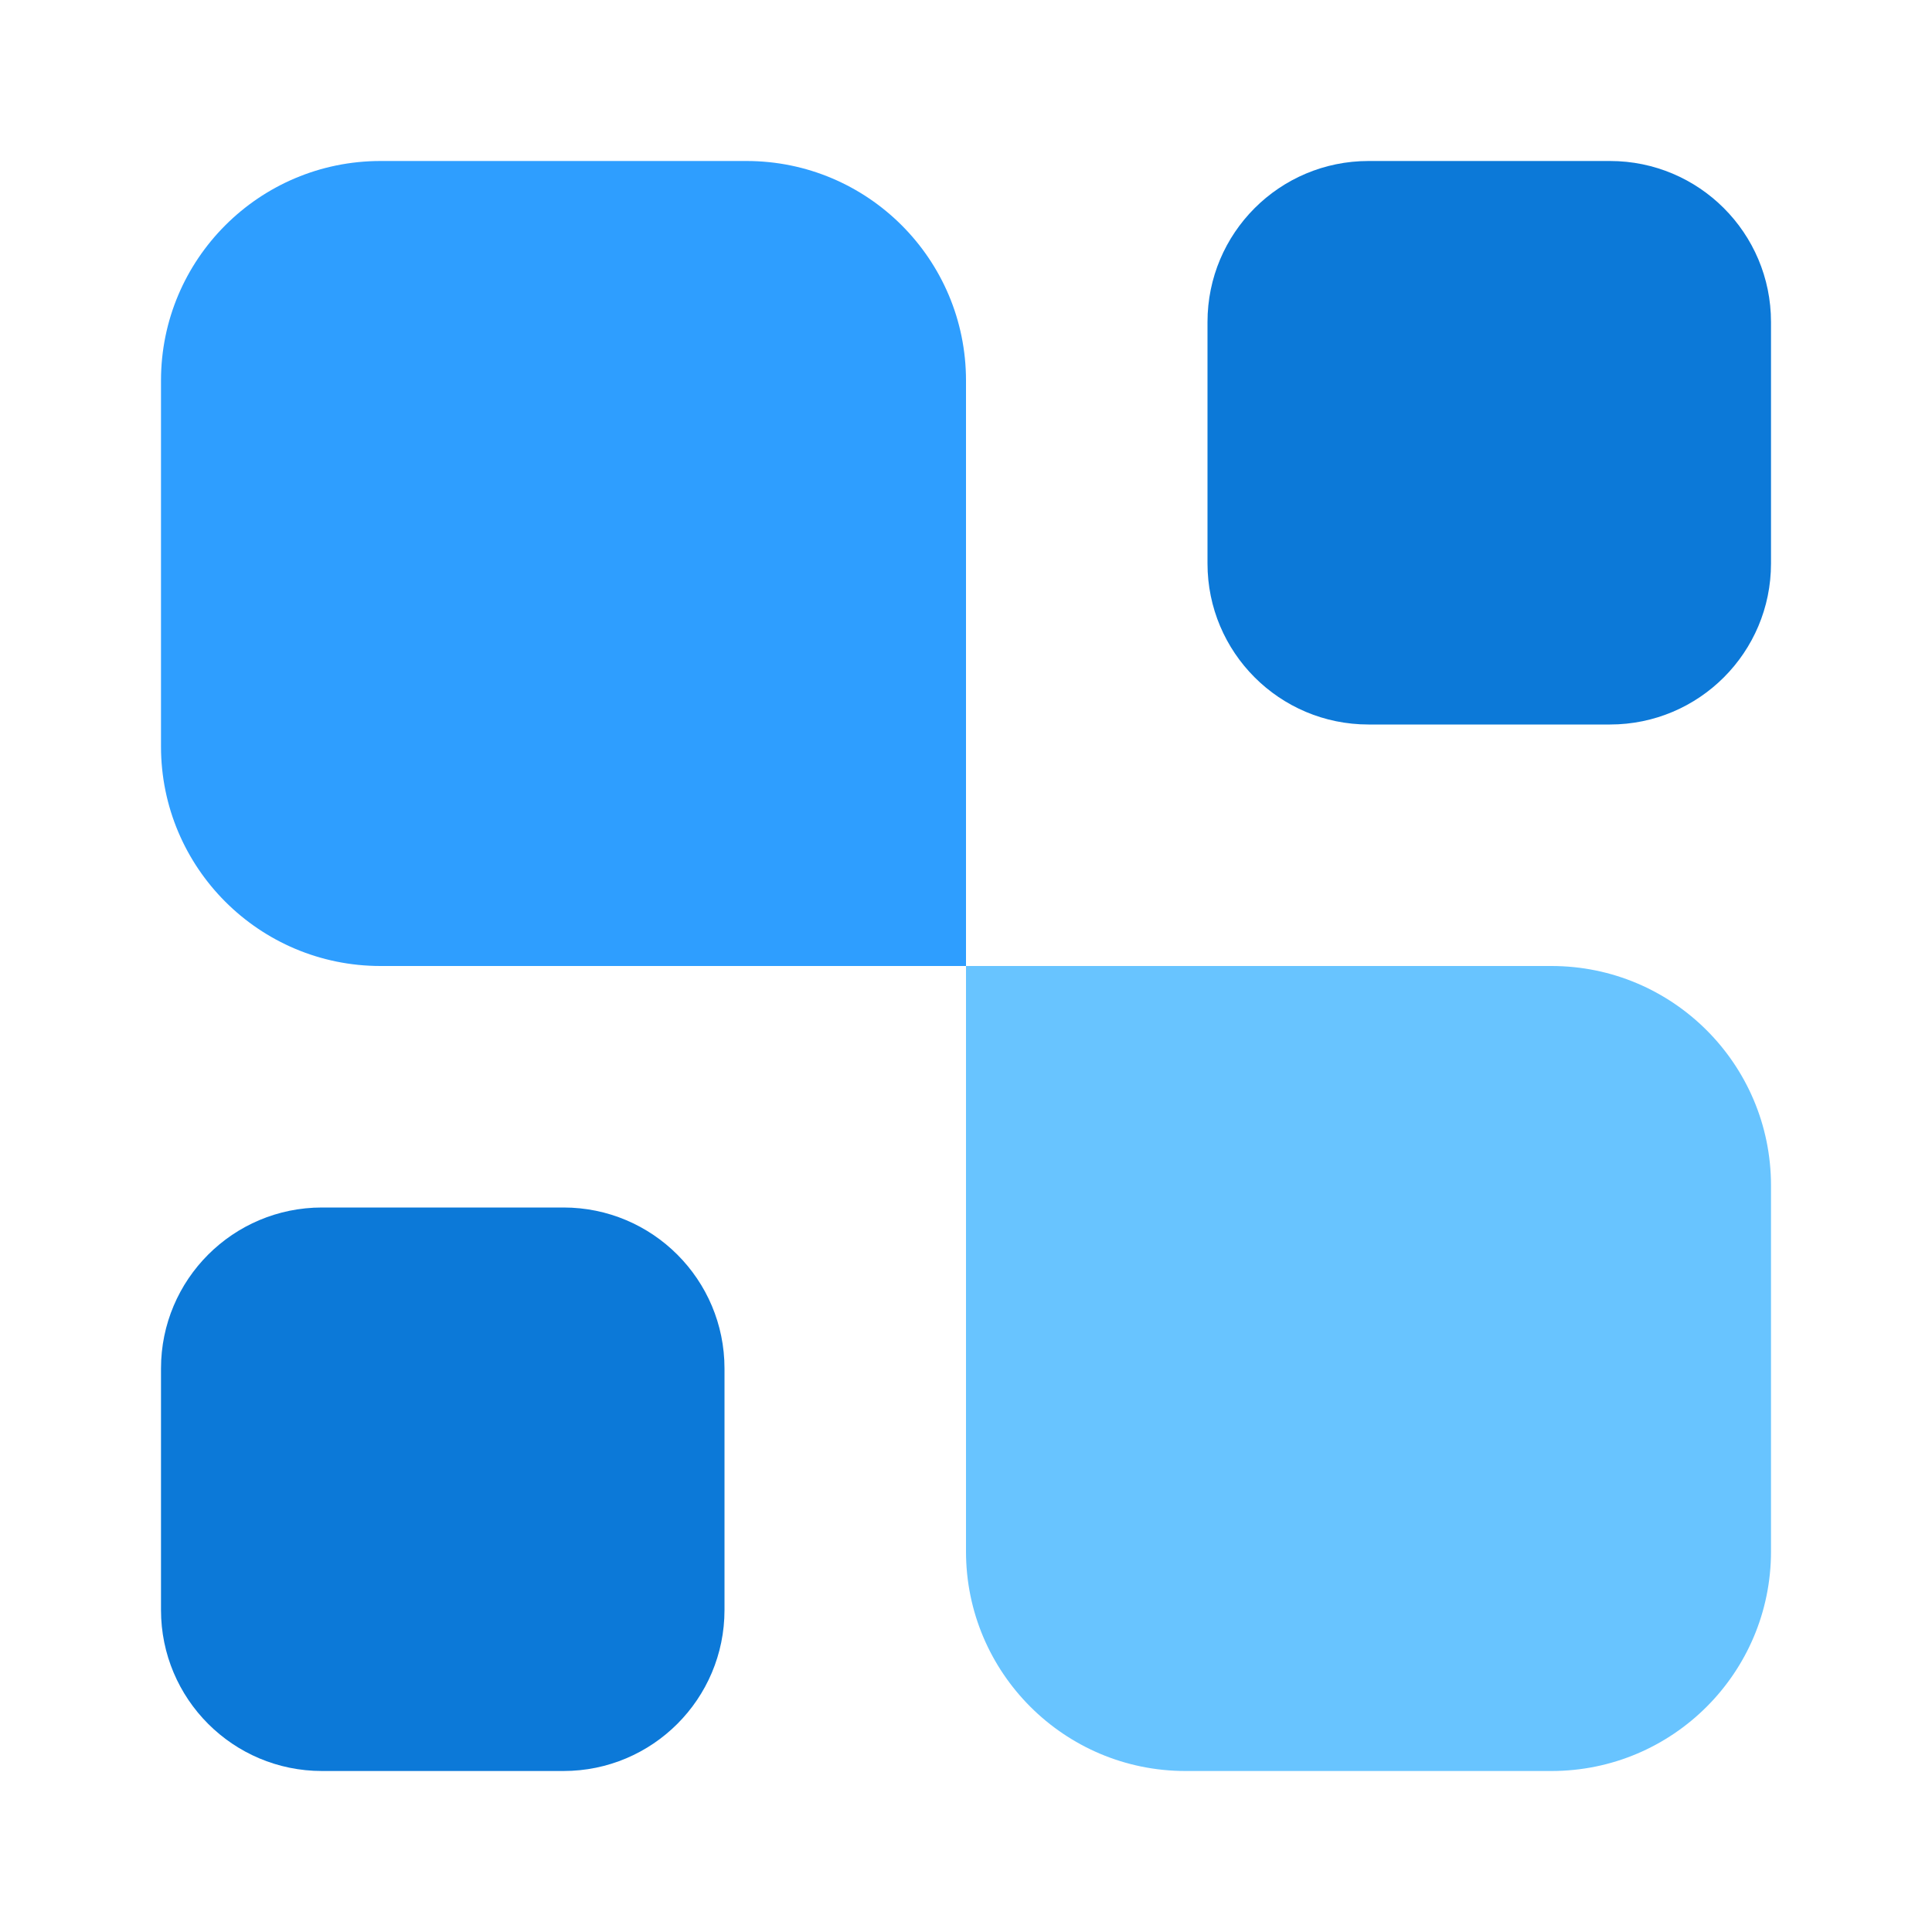
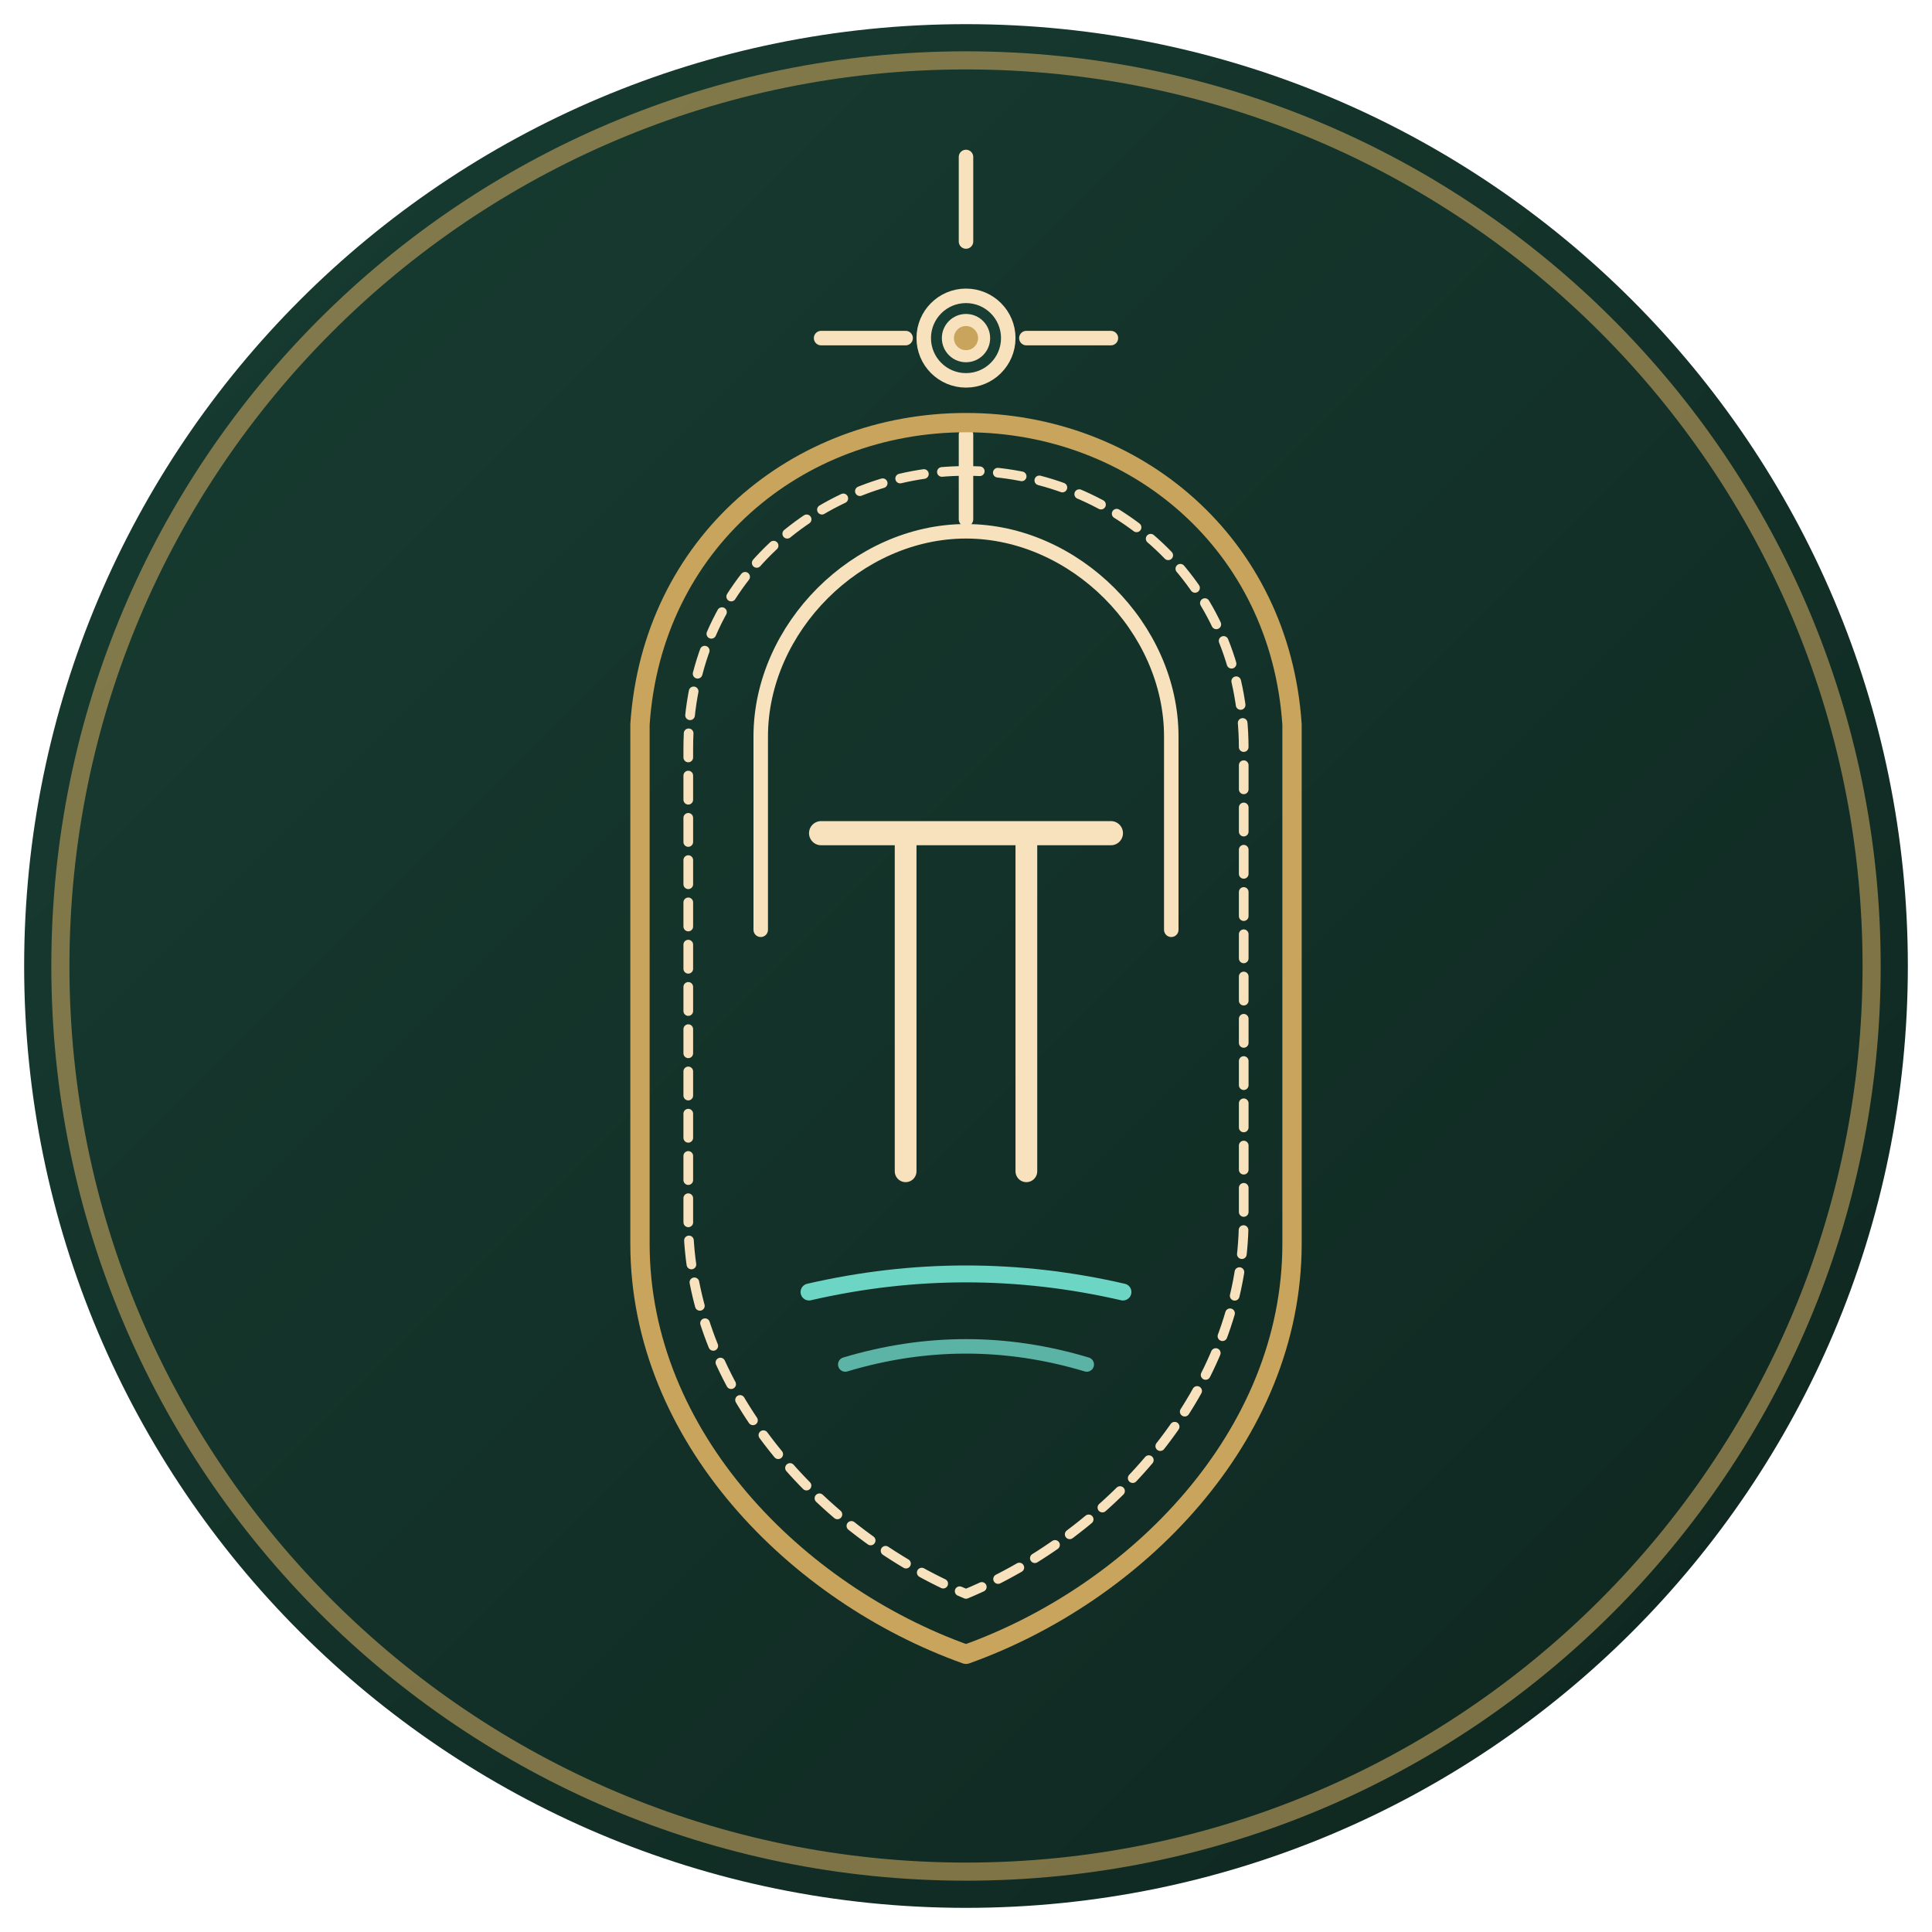
- <svg xmlns="http://www.w3.org/2000/svg" width="24" height="24" viewBox="0 0 24 24" fill="none">
-   <path d="M22 19.273C22 20.779 20.779 22 19.273 22H14.727C13.221 22 12 20.779 12 19.273V12H19.273C20.779 12 22 13.221 22 14.727V19.273Z" fill="#68C4FF" />
-   <path d="M20 2C21.105 2 22 2.895 22 4V7C22 8.105 21.105 9 20 9H17C15.895 9 15 8.105 15 7V4C15 2.895 15.895 2 17 2H20Z" fill="#0C79D8" />
-   <path d="M7 15C8.105 15 9 15.895 9 17V20C9 21.105 8.105 22 7 22H4C2.895 22 2 21.105 2 20V17C2 15.895 2.895 15 4 15H7Z" fill="#0C79D8" />
-   <path d="M12 12H4.727C3.221 12 2 10.779 2 9.273V4.727C2 3.221 3.221 2 4.727 2H9.273C10.779 2 12 3.221 12 4.727V12Z" fill="#2E9EFF" />
+ <svg xmlns="http://www.w3.org/2000/svg" viewBox="0 0 160 160" width="160" height="160">
+   <defs>
+     <linearGradient id="bgGrad" x1="0%" y1="0%" x2="100%" y2="100%">
+       <stop offset="0%" stop-color="#183D32" />
+       <stop offset="100%" stop-color="#0E261F" />
+     </linearGradient>
+   </defs>
+   <circle cx="80" cy="80" r="78" fill="url(#bgGrad)" />
+   <circle cx="80" cy="80" r="75" stroke="#C8A45D" stroke-width="1.5" fill="none" opacity="0.6" />
+   <g transform="translate(0, -15) scale(1)" stroke="#F8E2BE" fill="none" stroke-linecap="round" stroke-linejoin="round">
+     <line x1="80" y1="28" x2="80" y2="35" stroke-width="1.2" />
+     <line x1="80" y1="51" x2="80" y2="58" stroke-width="1.2" />
+     <line x1="68" y1="43" x2="75" y2="43" stroke-width="1.2" />
+     <line x1="85" y1="43" x2="92" y2="43" stroke-width="1.2" />
+     <circle cx="80" cy="43" r="3.5" stroke-width="1.2" fill="#183D32" />
+     <circle cx="80" cy="43" r="1.5" fill="#C8A45D" />
+     <path d="M80 50 C66 50 54 60 53 75 L53 118 C53 134 66 147 80 152 C94 147 107 134 107 118 L107 75 C106 60 94 50 80 50 Z" stroke="#C8A45D" stroke-width="1.6" />
+     <path d="M80 54 C68 54 57 63 57 77 L57 116 C57 130 68 142 80 147 C92 142 103 130 103 116 L103 77 C103 63 92 54 80 54 Z" stroke="#F8E2BE" stroke-width="0.8" stroke-dasharray="2 1.5" />
+     <path d="M63 92 L63 76 C63 67 71 59 80 59 C89 59 97 67 97 76 L97 92" stroke="#F8E2BE" stroke-width="1.2" />
+     <path d="M68 84 H92" stroke="#F8E2BE" stroke-width="2" />
+     <path d="M75 84 V112 M85 84 V112" stroke="#F8E2BE" stroke-width="1.8" />
+     <path d="M67 122 Q80 119 93 122" stroke="#6DD5C4" stroke-width="1.4" />
+     <path d="M70 128 Q80 125 90 128" stroke="#6DD5C4" stroke-width="1.2" opacity="0.8" />
+   </g>
</svg>
